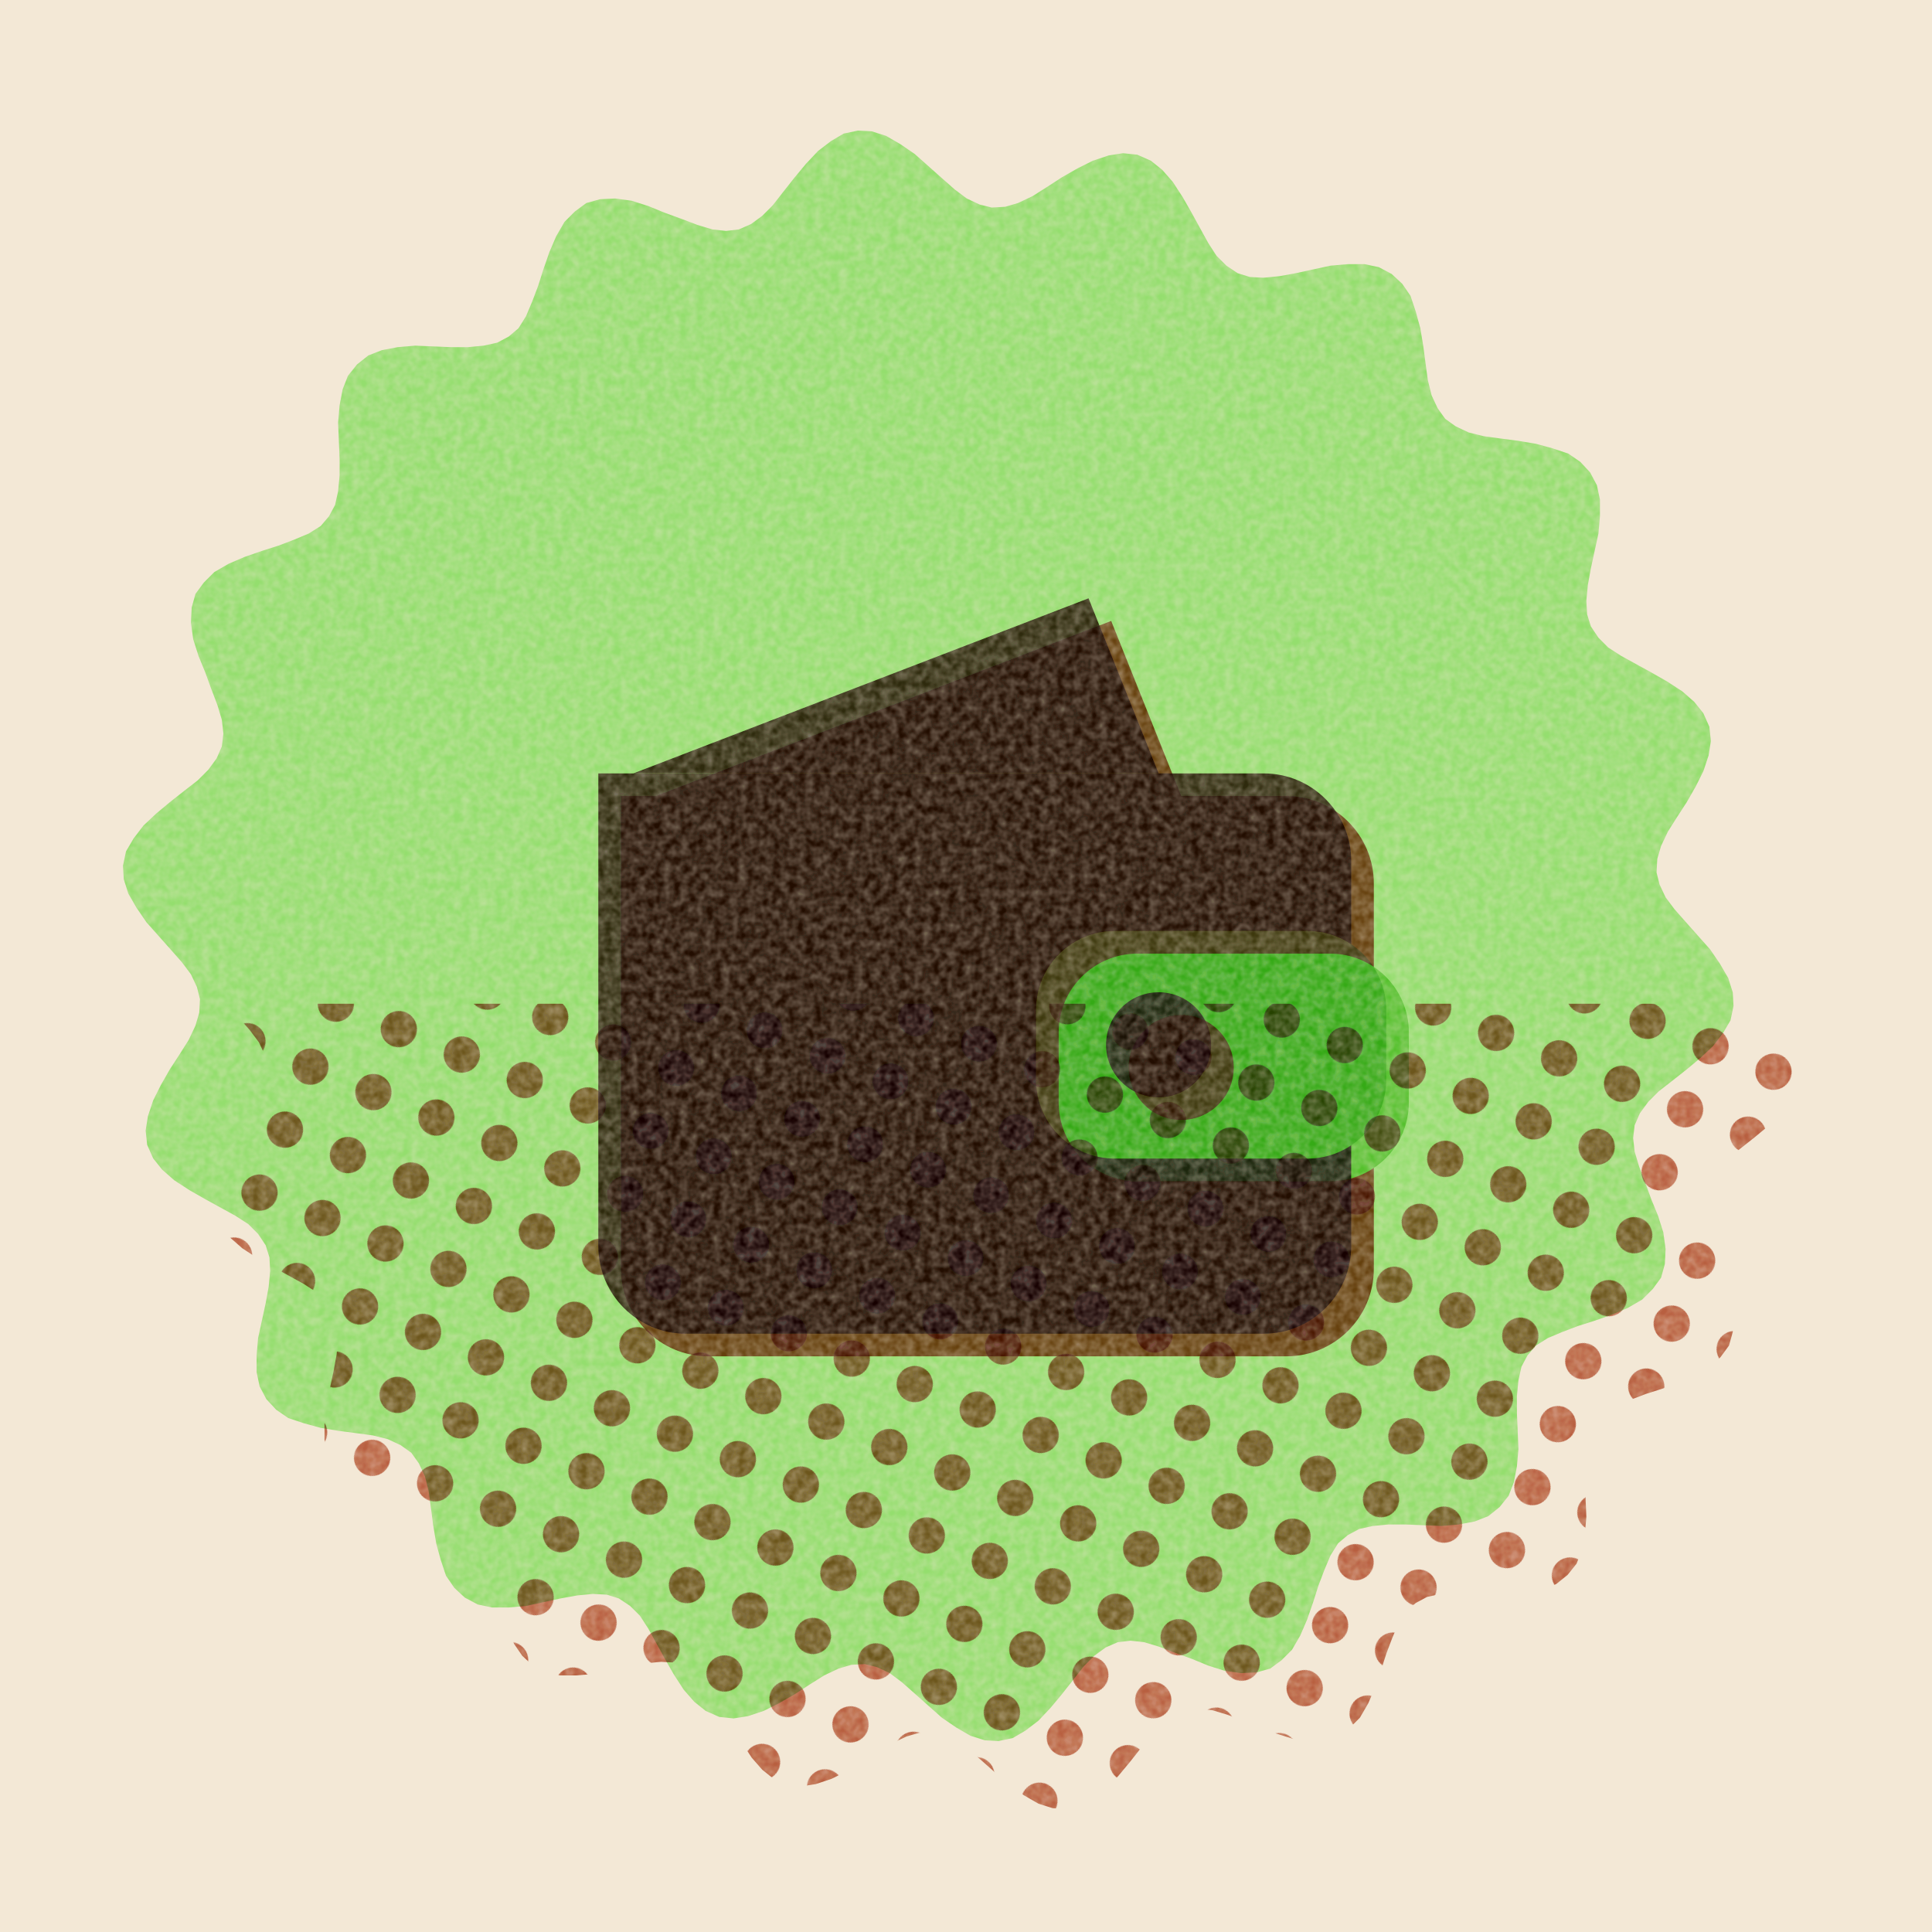
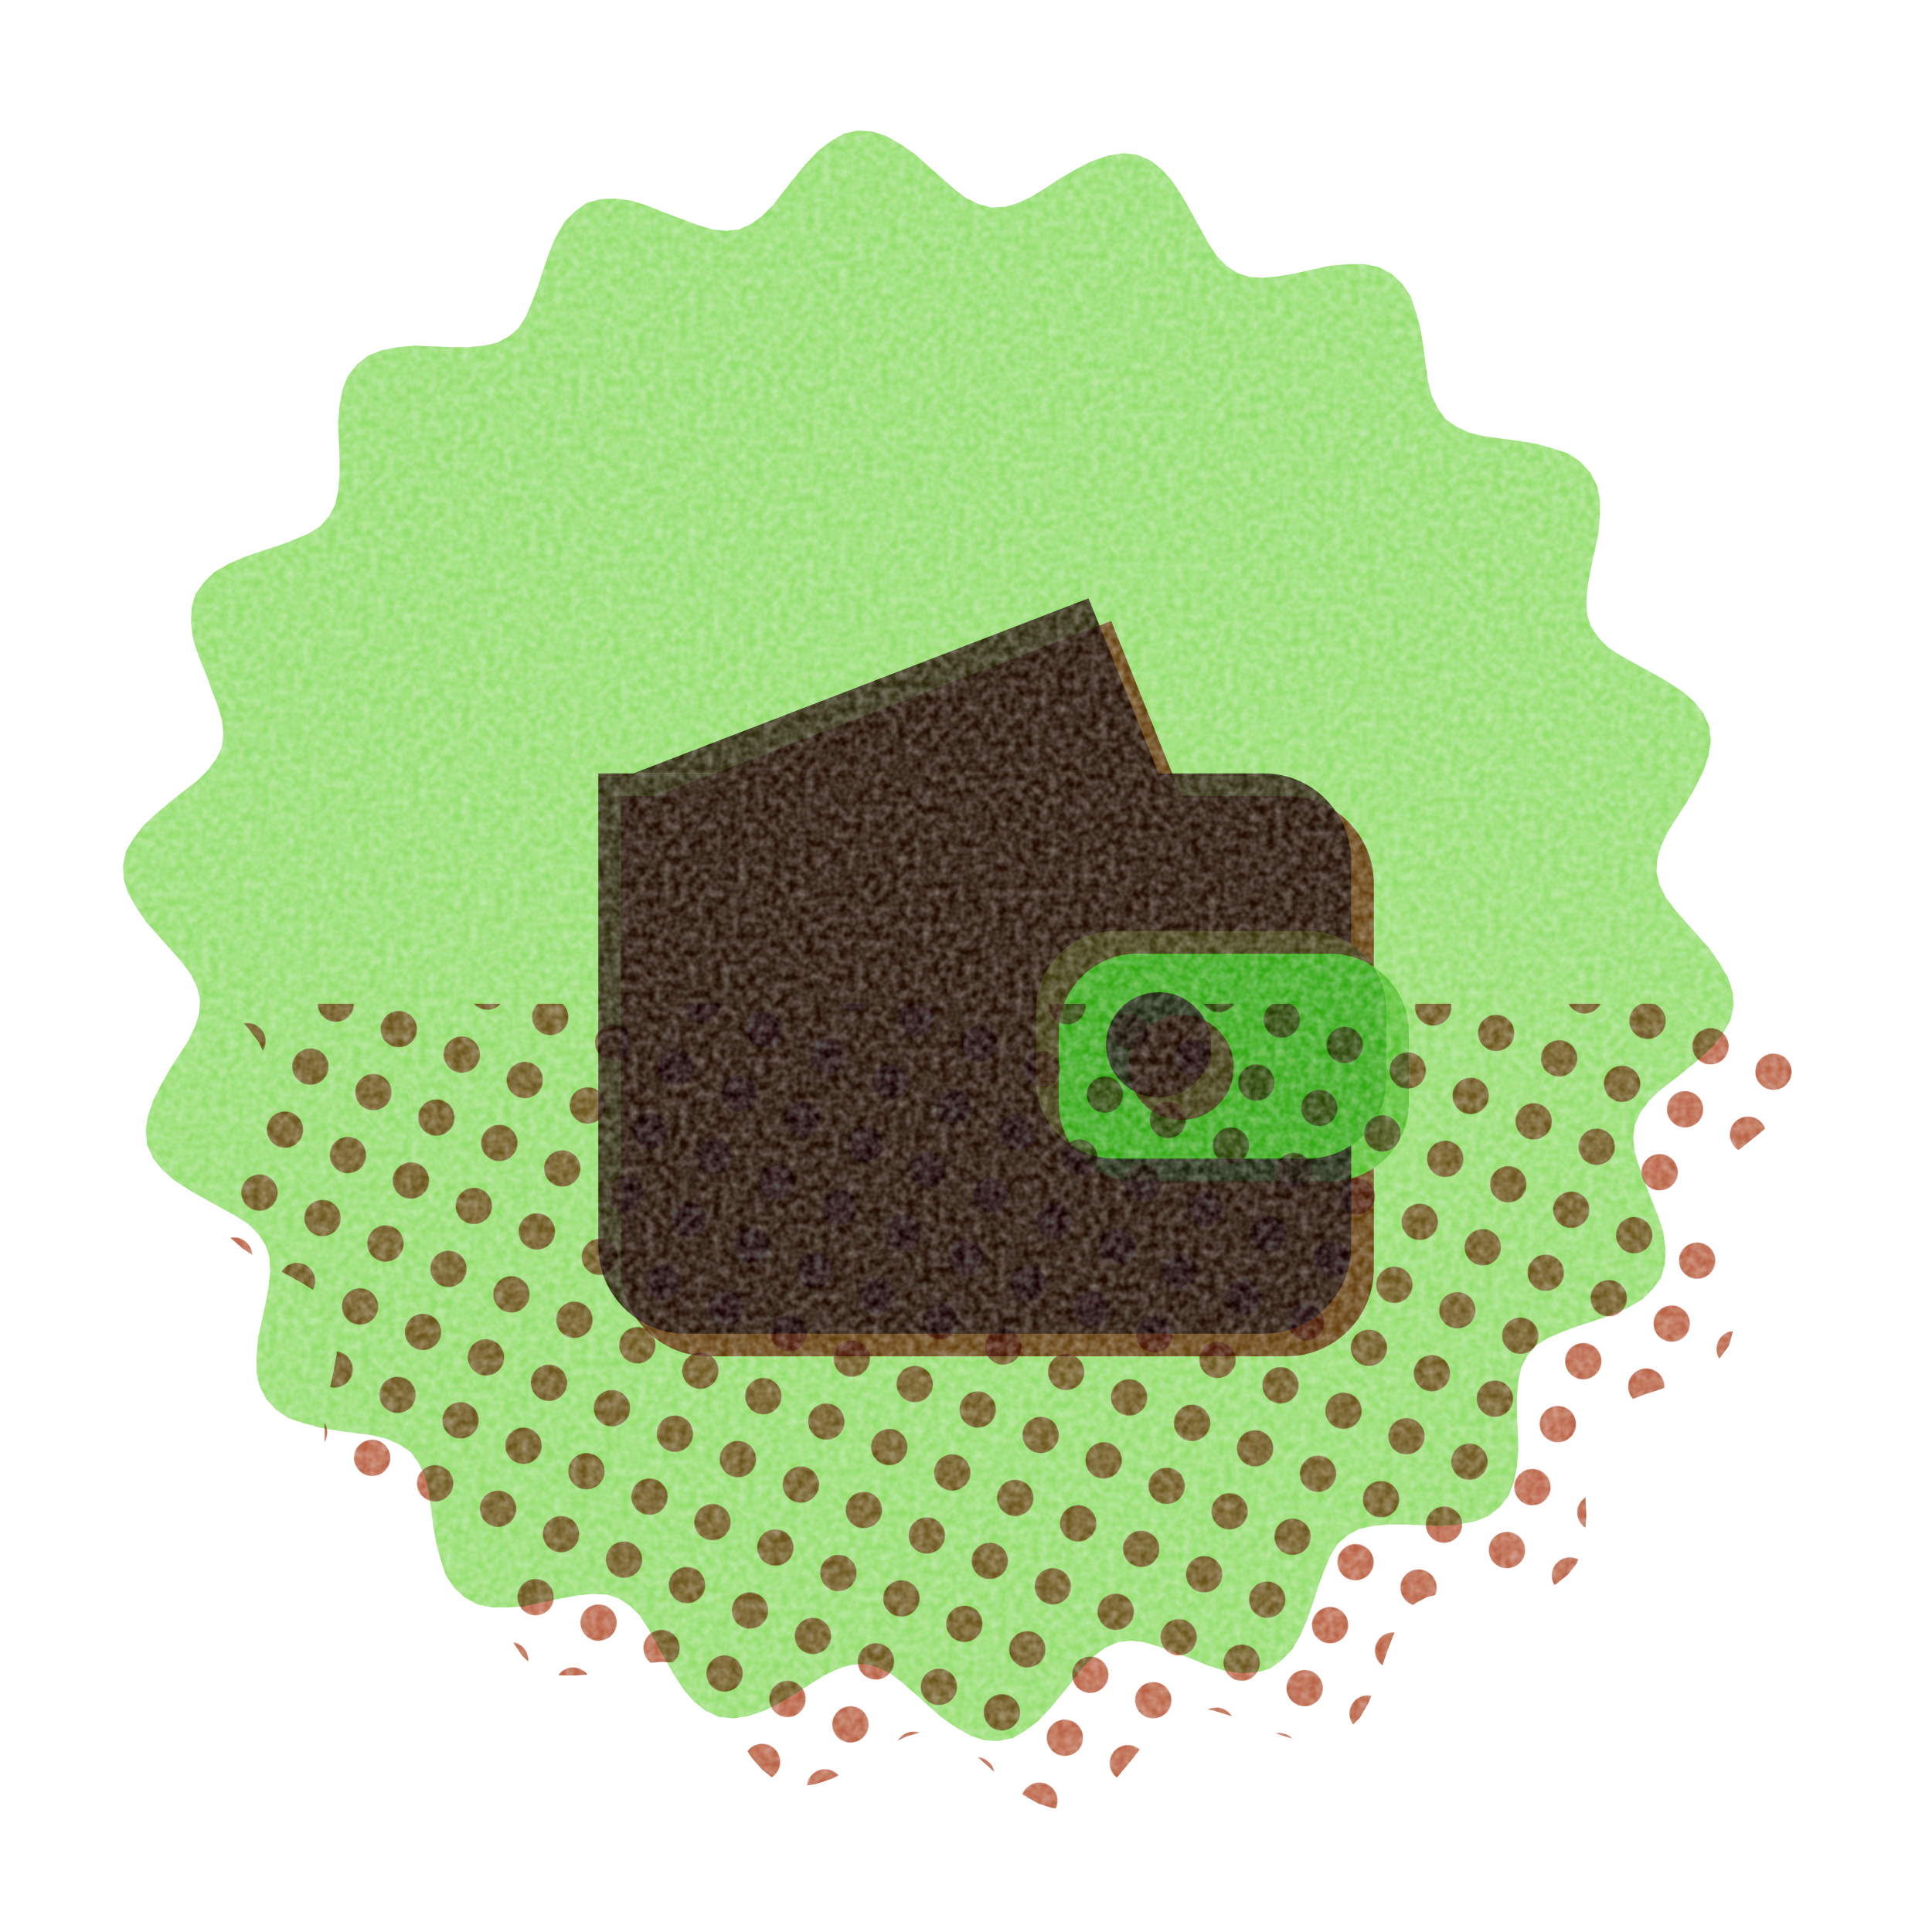
<svg xmlns="http://www.w3.org/2000/svg" width="256" height="256" viewBox="0 0 256 256" role="img" aria-label="Wallet">
  <defs>
    <pattern id="rwalletd" width="9" height="9" patternUnits="userSpaceOnUse" patternTransform="rotate(22)">
      <circle cx="4.5" cy="4.5" r="2.4" fill="#AE4828" />
    </pattern>
    <filter id="rwalletg" x="0" y="0" width="100%" height="100%">
      <feTurbulence type="fractalNoise" baseFrequency="0.9" numOctaves="2" seed="4" result="n" />
      <feColorMatrix in="n" type="matrix" values="0 0 0 0 0  0 0 0 0 0  0 0 0 0 0  0 0 0 -0.55 1.12" result="m" />
      <feComposite in="SourceGraphic" in2="m" operator="in" />
    </filter>
    <clipPath id="rwalletc">
      <path d="M230.0 128.0 L231.6 129.8 L232.9 131.7 L234.0 133.6 L234.6 135.5 L234.7 137.3 L234.3 139.2 L233.3 140.9 L232.0 142.6 L230.3 144.2 L228.5 145.7 L226.6 147.2 L224.8 148.6 L223.4 150.0 L222.3 151.5 L221.6 153.1 L221.4 154.8 L221.6 156.6 L222.2 158.6 L223.0 160.7 L223.8 162.9 L224.7 165.1 L225.4 167.3 L225.7 169.5 L225.6 171.5 L225.1 173.3 L224.0 174.8 L222.6 176.2 L220.7 177.3 L218.6 178.2 L216.3 179.0 L214.1 179.7 L212.0 180.5 L210.1 181.3 L208.5 182.3 L207.4 183.6 L206.6 185.1 L206.2 186.9 L206.0 189.0 L206.0 191.2 L206.1 193.6 L206.2 196.0 L206.0 198.3 L205.6 200.4 L204.9 202.2 L203.7 203.7 L202.2 204.9 L200.4 205.6 L198.3 206.0 L196.0 206.2 L193.6 206.1 L191.2 206.0 L189.0 206.0 L186.9 206.2 L185.1 206.6 L183.6 207.4 L182.3 208.5 L181.3 210.1 L180.5 212.0 L179.7 214.1 L179.0 216.3 L178.2 218.6 L177.3 220.7 L176.2 222.6 L174.8 224.0 L173.3 225.1 L171.5 225.6 L169.5 225.7 L167.3 225.4 L165.1 224.7 L162.9 223.8 L160.7 223.0 L158.6 222.2 L156.6 221.6 L154.8 221.4 L153.1 221.6 L151.5 222.3 L150.0 223.4 L148.6 224.8 L147.2 226.6 L145.7 228.5 L144.2 230.3 L142.6 232.0 L140.9 233.3 L139.2 234.3 L137.3 234.7 L135.5 234.6 L133.6 234.0 L131.7 232.9 L129.8 231.6 L128.0 230.0 L126.2 228.4 L124.5 226.9 L122.9 225.7 L121.2 224.9 L119.6 224.5 L117.8 224.6 L116.1 225.1 L114.2 226.0 L112.3 227.2 L110.3 228.5 L108.2 229.7 L106.2 230.7 L104.1 231.4 L102.2 231.7 L100.3 231.5 L98.5 230.7 L97.0 229.5 L95.6 227.9 L94.3 225.9 L93.1 223.8 L92.0 221.8 L90.9 219.8 L89.8 218.1 L88.5 216.8 L87.0 215.8 L85.4 215.3 L83.6 215.2 L81.5 215.4 L79.3 215.8 L77.0 216.3 L74.7 216.8 L72.4 217.0 L70.2 217.0 L68.3 216.6 L66.6 215.7 L65.2 214.4 L64.1 212.8 L63.4 210.7 L62.8 208.5 L62.4 206.1 L62.1 203.8 L61.8 201.6 L61.3 199.6 L60.5 197.9 L59.5 196.5 L58.1 195.5 L56.4 194.7 L54.4 194.2 L52.2 193.9 L49.9 193.6 L47.5 193.2 L45.3 192.6 L43.2 191.9 L41.6 190.8 L40.3 189.4 L39.4 187.7 L39.0 185.8 L39.0 183.6 L39.2 181.3 L39.7 179.0 L40.2 176.7 L40.6 174.5 L40.8 172.4 L40.7 170.6 L40.2 169.0 L39.2 167.5 L37.9 166.2 L36.2 165.1 L34.2 164.0 L32.2 162.9 L30.1 161.7 L28.1 160.4 L26.5 159.0 L25.3 157.5 L24.5 155.7 L24.3 153.8 L24.6 151.9 L25.3 149.8 L26.3 147.8 L27.5 145.7 L28.8 143.7 L30.0 141.8 L30.9 139.9 L31.4 138.2 L31.5 136.4 L31.1 134.8 L30.3 133.1 L29.1 131.5 L27.6 129.8 L26.0 128.0 L24.4 126.2 L23.1 124.3 L22.0 122.4 L21.4 120.5 L21.3 118.7 L21.7 116.8 L22.7 115.1 L24.0 113.4 L25.7 111.8 L27.5 110.3 L29.4 108.8 L31.2 107.4 L32.6 106.0 L33.7 104.5 L34.4 102.9 L34.6 101.2 L34.4 99.4 L33.8 97.4 L33.0 95.3 L32.2 93.1 L31.3 90.9 L30.6 88.7 L30.3 86.5 L30.4 84.5 L30.9 82.7 L32.0 81.2 L33.4 79.8 L35.3 78.7 L37.4 77.8 L39.7 77.0 L41.9 76.3 L44.0 75.5 L45.9 74.7 L47.5 73.7 L48.6 72.4 L49.4 70.9 L49.8 69.1 L50.0 67.0 L50.0 64.8 L49.9 62.4 L49.8 60.0 L50.0 57.7 L50.4 55.6 L51.1 53.8 L52.3 52.3 L53.8 51.1 L55.6 50.4 L57.7 50.0 L60.0 49.8 L62.4 49.9 L64.8 50.0 L67.0 50.0 L69.1 49.8 L70.9 49.4 L72.4 48.6 L73.7 47.5 L74.7 45.9 L75.5 44.0 L76.3 41.9 L77.0 39.7 L77.8 37.4 L78.7 35.3 L79.8 33.4 L81.2 32.0 L82.7 30.9 L84.5 30.4 L86.5 30.3 L88.7 30.6 L90.9 31.3 L93.1 32.2 L95.3 33.0 L97.4 33.8 L99.4 34.4 L101.2 34.6 L102.9 34.4 L104.5 33.7 L106.0 32.6 L107.4 31.2 L108.8 29.4 L110.3 27.5 L111.8 25.7 L113.4 24.0 L115.1 22.7 L116.8 21.7 L118.7 21.3 L120.5 21.4 L122.4 22.0 L124.3 23.1 L126.2 24.4 L128.0 26.0 L129.8 27.6 L131.5 29.1 L133.1 30.3 L134.8 31.1 L136.4 31.5 L138.2 31.4 L139.9 30.9 L141.8 30.0 L143.7 28.8 L145.7 27.5 L147.8 26.3 L149.8 25.3 L151.9 24.6 L153.8 24.3 L155.7 24.5 L157.5 25.3 L159.0 26.5 L160.4 28.1 L161.7 30.1 L162.9 32.2 L164.0 34.2 L165.1 36.2 L166.2 37.9 L167.5 39.2 L169.0 40.2 L170.6 40.7 L172.4 40.8 L174.5 40.6 L176.7 40.2 L179.0 39.7 L181.3 39.2 L183.6 39.0 L185.8 39.0 L187.7 39.4 L189.4 40.3 L190.8 41.6 L191.9 43.2 L192.6 45.3 L193.2 47.5 L193.6 49.9 L193.9 52.2 L194.2 54.4 L194.7 56.4 L195.5 58.1 L196.5 59.5 L197.9 60.5 L199.6 61.3 L201.6 61.8 L203.8 62.1 L206.1 62.4 L208.5 62.8 L210.7 63.4 L212.8 64.1 L214.4 65.2 L215.7 66.6 L216.6 68.3 L217.0 70.2 L217.0 72.4 L216.8 74.7 L216.3 77.0 L215.8 79.3 L215.4 81.5 L215.2 83.6 L215.3 85.4 L215.8 87.0 L216.8 88.5 L218.1 89.8 L219.8 90.9 L221.8 92.0 L223.8 93.1 L225.9 94.3 L227.9 95.6 L229.5 97.0 L230.7 98.5 L231.5 100.3 L231.7 102.2 L231.4 104.1 L230.7 106.2 L229.7 108.2 L228.5 110.3 L227.2 112.3 L226.0 114.2 L225.1 116.1 L224.6 117.8 L224.5 119.6 L224.9 121.2 L225.7 122.9 L226.9 124.5 L228.4 126.2 Z" />
    </clipPath>
  </defs>
-   <rect width="256" height="256" fill="#F3E8D6" />
  <g filter="url(#rwalletg)">
    <path d="M230.0 128.0 L231.6 129.8 L232.9 131.7 L234.0 133.6 L234.6 135.5 L234.7 137.3 L234.3 139.2 L233.3 140.9 L232.0 142.6 L230.3 144.2 L228.5 145.7 L226.6 147.2 L224.8 148.6 L223.4 150.0 L222.3 151.5 L221.6 153.1 L221.4 154.8 L221.6 156.6 L222.2 158.6 L223.0 160.7 L223.8 162.9 L224.7 165.1 L225.4 167.3 L225.7 169.5 L225.6 171.5 L225.1 173.3 L224.0 174.8 L222.6 176.2 L220.7 177.3 L218.6 178.2 L216.3 179.0 L214.1 179.7 L212.0 180.5 L210.1 181.3 L208.5 182.3 L207.4 183.6 L206.6 185.1 L206.2 186.9 L206.0 189.0 L206.0 191.2 L206.1 193.6 L206.2 196.0 L206.0 198.3 L205.6 200.4 L204.9 202.2 L203.7 203.7 L202.2 204.9 L200.4 205.6 L198.3 206.0 L196.0 206.2 L193.6 206.1 L191.2 206.0 L189.0 206.0 L186.9 206.2 L185.1 206.6 L183.6 207.4 L182.3 208.5 L181.3 210.1 L180.5 212.0 L179.7 214.1 L179.0 216.3 L178.2 218.6 L177.3 220.7 L176.2 222.6 L174.8 224.0 L173.3 225.1 L171.5 225.6 L169.5 225.7 L167.3 225.4 L165.1 224.7 L162.9 223.8 L160.7 223.0 L158.6 222.2 L156.6 221.6 L154.8 221.4 L153.1 221.6 L151.5 222.3 L150.0 223.4 L148.6 224.8 L147.2 226.6 L145.7 228.5 L144.2 230.3 L142.6 232.0 L140.9 233.3 L139.2 234.3 L137.3 234.7 L135.5 234.6 L133.6 234.0 L131.7 232.9 L129.8 231.6 L128.0 230.0 L126.2 228.4 L124.5 226.9 L122.9 225.7 L121.2 224.9 L119.6 224.5 L117.8 224.6 L116.1 225.1 L114.2 226.0 L112.3 227.2 L110.3 228.5 L108.2 229.7 L106.2 230.7 L104.1 231.4 L102.2 231.7 L100.3 231.5 L98.5 230.7 L97.0 229.5 L95.6 227.9 L94.3 225.9 L93.1 223.8 L92.0 221.8 L90.9 219.8 L89.8 218.1 L88.5 216.8 L87.0 215.8 L85.4 215.3 L83.6 215.2 L81.5 215.4 L79.3 215.8 L77.0 216.3 L74.7 216.8 L72.4 217.0 L70.2 217.0 L68.3 216.6 L66.6 215.7 L65.2 214.4 L64.1 212.8 L63.4 210.7 L62.8 208.5 L62.4 206.1 L62.1 203.8 L61.8 201.6 L61.3 199.6 L60.5 197.9 L59.5 196.5 L58.1 195.5 L56.4 194.7 L54.4 194.2 L52.2 193.9 L49.9 193.6 L47.5 193.2 L45.3 192.6 L43.2 191.9 L41.6 190.8 L40.3 189.4 L39.4 187.7 L39.0 185.8 L39.0 183.6 L39.2 181.3 L39.7 179.0 L40.2 176.7 L40.6 174.5 L40.8 172.4 L40.7 170.6 L40.2 169.0 L39.2 167.5 L37.9 166.2 L36.2 165.1 L34.2 164.0 L32.2 162.9 L30.1 161.7 L28.1 160.4 L26.5 159.0 L25.3 157.5 L24.5 155.7 L24.3 153.8 L24.6 151.9 L25.3 149.8 L26.3 147.8 L27.5 145.7 L28.8 143.7 L30.0 141.8 L30.9 139.9 L31.4 138.2 L31.5 136.4 L31.1 134.8 L30.3 133.1 L29.1 131.5 L27.6 129.8 L26.0 128.0 L24.4 126.2 L23.1 124.3 L22.0 122.4 L21.4 120.5 L21.3 118.7 L21.7 116.8 L22.7 115.1 L24.0 113.4 L25.7 111.8 L27.5 110.3 L29.4 108.8 L31.2 107.4 L32.6 106.0 L33.7 104.5 L34.4 102.9 L34.6 101.2 L34.4 99.4 L33.8 97.4 L33.0 95.3 L32.2 93.1 L31.3 90.9 L30.6 88.7 L30.3 86.5 L30.4 84.5 L30.9 82.7 L32.0 81.2 L33.4 79.8 L35.3 78.7 L37.4 77.8 L39.7 77.0 L41.9 76.3 L44.0 75.5 L45.9 74.7 L47.5 73.7 L48.6 72.4 L49.4 70.9 L49.8 69.1 L50.0 67.0 L50.0 64.8 L49.9 62.4 L49.8 60.0 L50.0 57.7 L50.4 55.6 L51.1 53.8 L52.3 52.3 L53.8 51.1 L55.6 50.4 L57.7 50.0 L60.0 49.8 L62.4 49.9 L64.8 50.0 L67.0 50.0 L69.1 49.8 L70.9 49.4 L72.4 48.6 L73.7 47.5 L74.7 45.9 L75.5 44.0 L76.3 41.9 L77.0 39.7 L77.8 37.4 L78.7 35.3 L79.8 33.4 L81.2 32.0 L82.7 30.9 L84.5 30.4 L86.5 30.3 L88.7 30.6 L90.9 31.3 L93.1 32.2 L95.3 33.0 L97.4 33.8 L99.4 34.4 L101.2 34.6 L102.9 34.4 L104.5 33.7 L106.0 32.6 L107.4 31.2 L108.8 29.4 L110.3 27.5 L111.8 25.7 L113.4 24.0 L115.1 22.7 L116.8 21.7 L118.7 21.3 L120.5 21.4 L122.4 22.0 L124.3 23.1 L126.2 24.4 L128.0 26.0 L129.8 27.6 L131.5 29.1 L133.1 30.3 L134.8 31.1 L136.4 31.5 L138.2 31.4 L139.9 30.9 L141.8 30.0 L143.7 28.8 L145.7 27.5 L147.8 26.3 L149.8 25.3 L151.9 24.6 L153.8 24.3 L155.7 24.5 L157.5 25.3 L159.0 26.5 L160.4 28.1 L161.7 30.1 L162.9 32.2 L164.0 34.2 L165.1 36.2 L166.2 37.9 L167.5 39.2 L169.0 40.2 L170.6 40.7 L172.4 40.8 L174.5 40.6 L176.7 40.2 L179.0 39.7 L181.3 39.2 L183.6 39.0 L185.8 39.0 L187.7 39.4 L189.4 40.3 L190.8 41.6 L191.9 43.2 L192.6 45.3 L193.2 47.5 L193.6 49.9 L193.9 52.2 L194.2 54.4 L194.7 56.4 L195.5 58.1 L196.5 59.5 L197.9 60.5 L199.6 61.3 L201.6 61.8 L203.8 62.1 L206.1 62.4 L208.5 62.8 L210.7 63.4 L212.8 64.1 L214.4 65.2 L215.7 66.6 L216.6 68.3 L217.0 70.2 L217.0 72.4 L216.8 74.7 L216.3 77.0 L215.8 79.3 L215.4 81.5 L215.2 83.6 L215.3 85.4 L215.8 87.0 L216.8 88.5 L218.1 89.8 L219.8 90.9 L221.8 92.0 L223.8 93.1 L225.9 94.3 L227.9 95.6 L229.5 97.0 L230.7 98.5 L231.5 100.3 L231.7 102.2 L231.4 104.1 L230.7 106.2 L229.7 108.2 L228.5 110.3 L227.2 112.3 L226.0 114.2 L225.1 116.1 L224.6 117.8 L224.5 119.6 L224.9 121.2 L225.7 122.9 L226.9 124.5 L228.4 126.2 Z" fill="#94DE6E" transform="translate(-5 -4)" style="mix-blend-mode:multiply" />
    <g clip-path="url(#rwalletc)" transform="translate(4 5)" style="mix-blend-mode:multiply">
      <rect x="0" y="128" width="256" height="128" fill="url(#rwalletd)" opacity="0.85" />
    </g>
    <g style="mix-blend-mode:multiply" transform="translate(3 3)">
      <g transform="translate(70.0 70.0) scale(1.16)" fill="#AE4828">
        <path d="M8 28 H84 a10 10 0 0 1 10 10 V82 a10 10 0 0 1 -10 10 H18 a10 10 0 0 1 -10 -10 Z" />
        <path d="M12 28 L64 8 L72 28 Z" />
        <rect x="58" y="46" width="40" height="26" rx="9" fill="#94DE6E" />
        <circle cx="72" cy="59" r="6" />
      </g>
    </g>
    <g style="mix-blend-mode:multiply" opacity="0.92">
      <g transform="translate(70.0 70.0) scale(1.16)" fill="#421F12">
        <path d="M8 28 H84 a10 10 0 0 1 10 10 V82 a10 10 0 0 1 -10 10 H18 a10 10 0 0 1 -10 -10 Z" />
        <path d="M12 28 L64 8 L72 28 Z" />
        <rect x="58" y="46" width="40" height="26" rx="9" fill="#94DE6E" />
        <circle cx="72" cy="59" r="6" />
      </g>
    </g>
  </g>
</svg>
